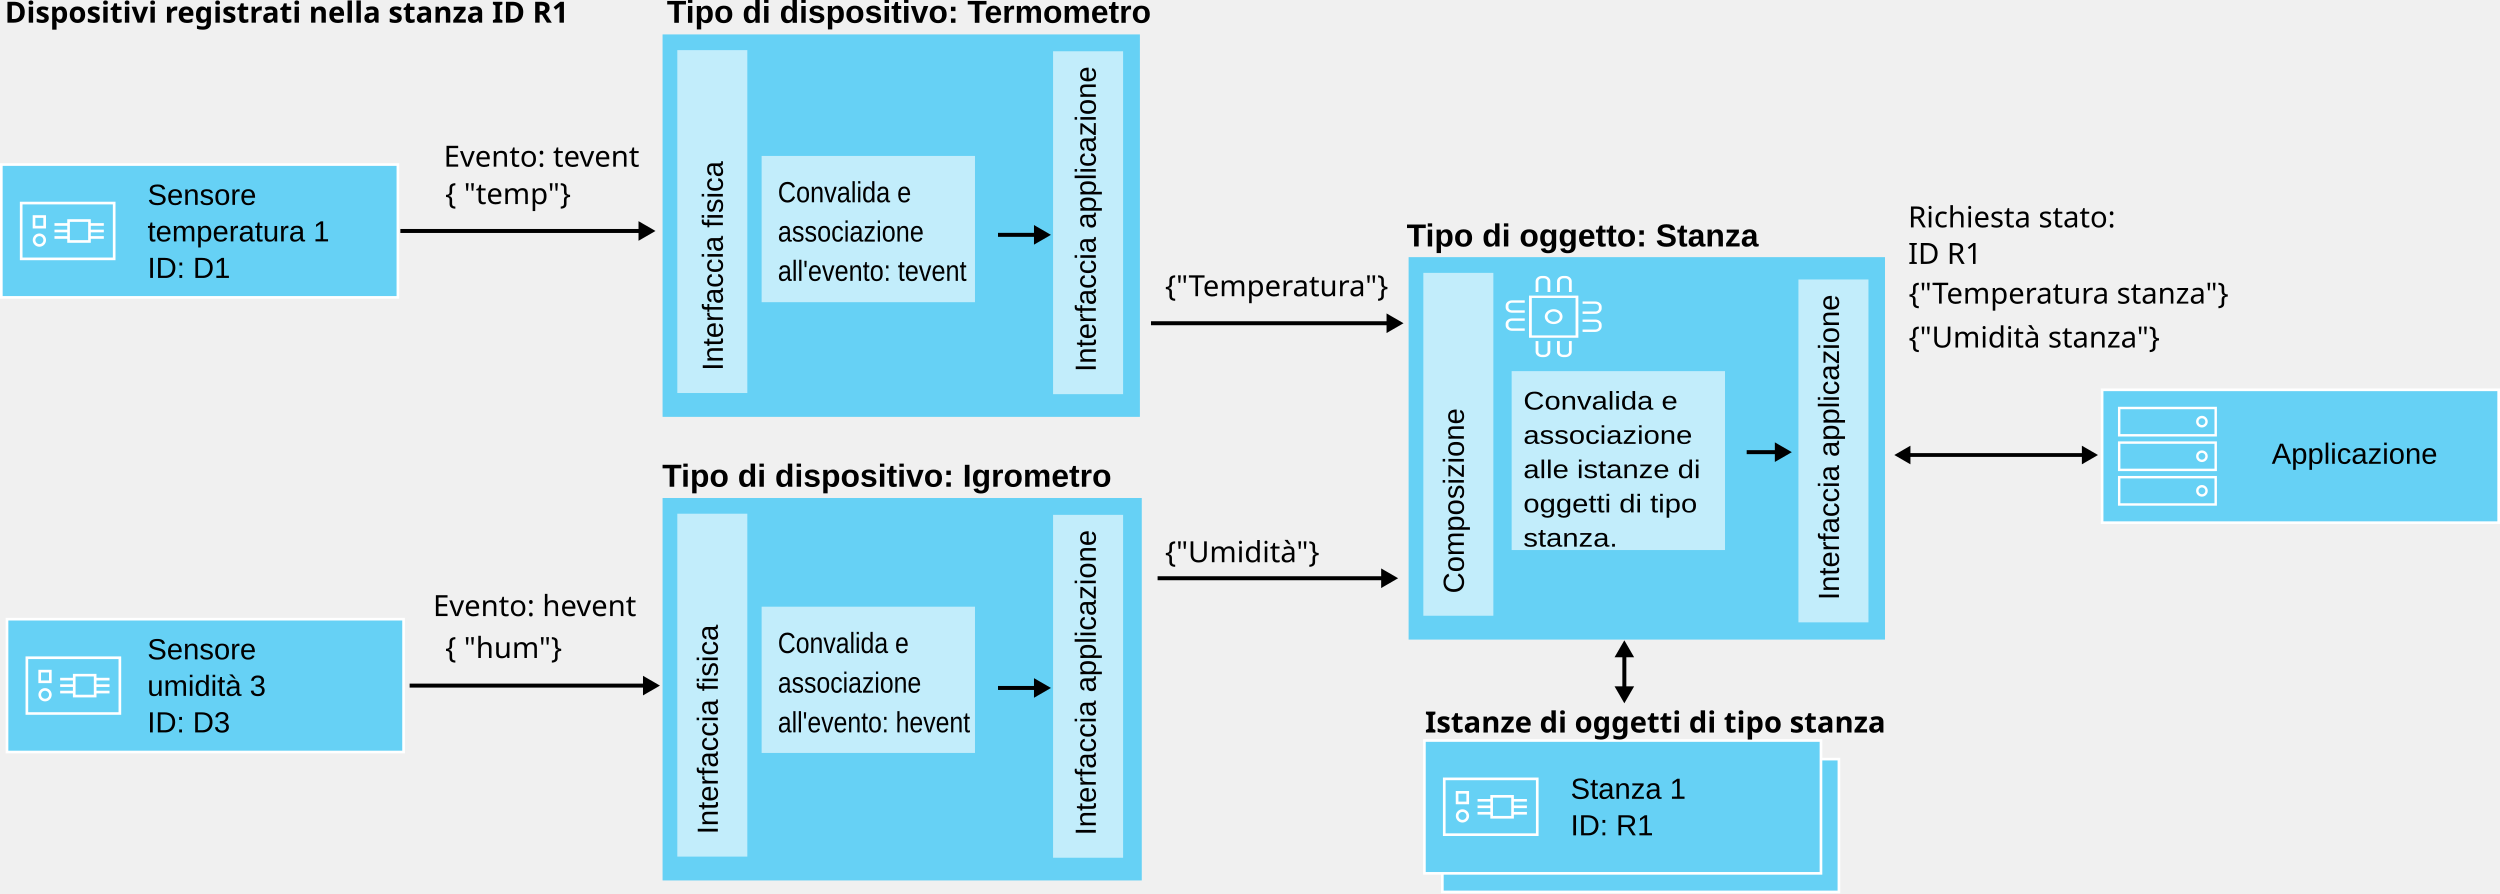
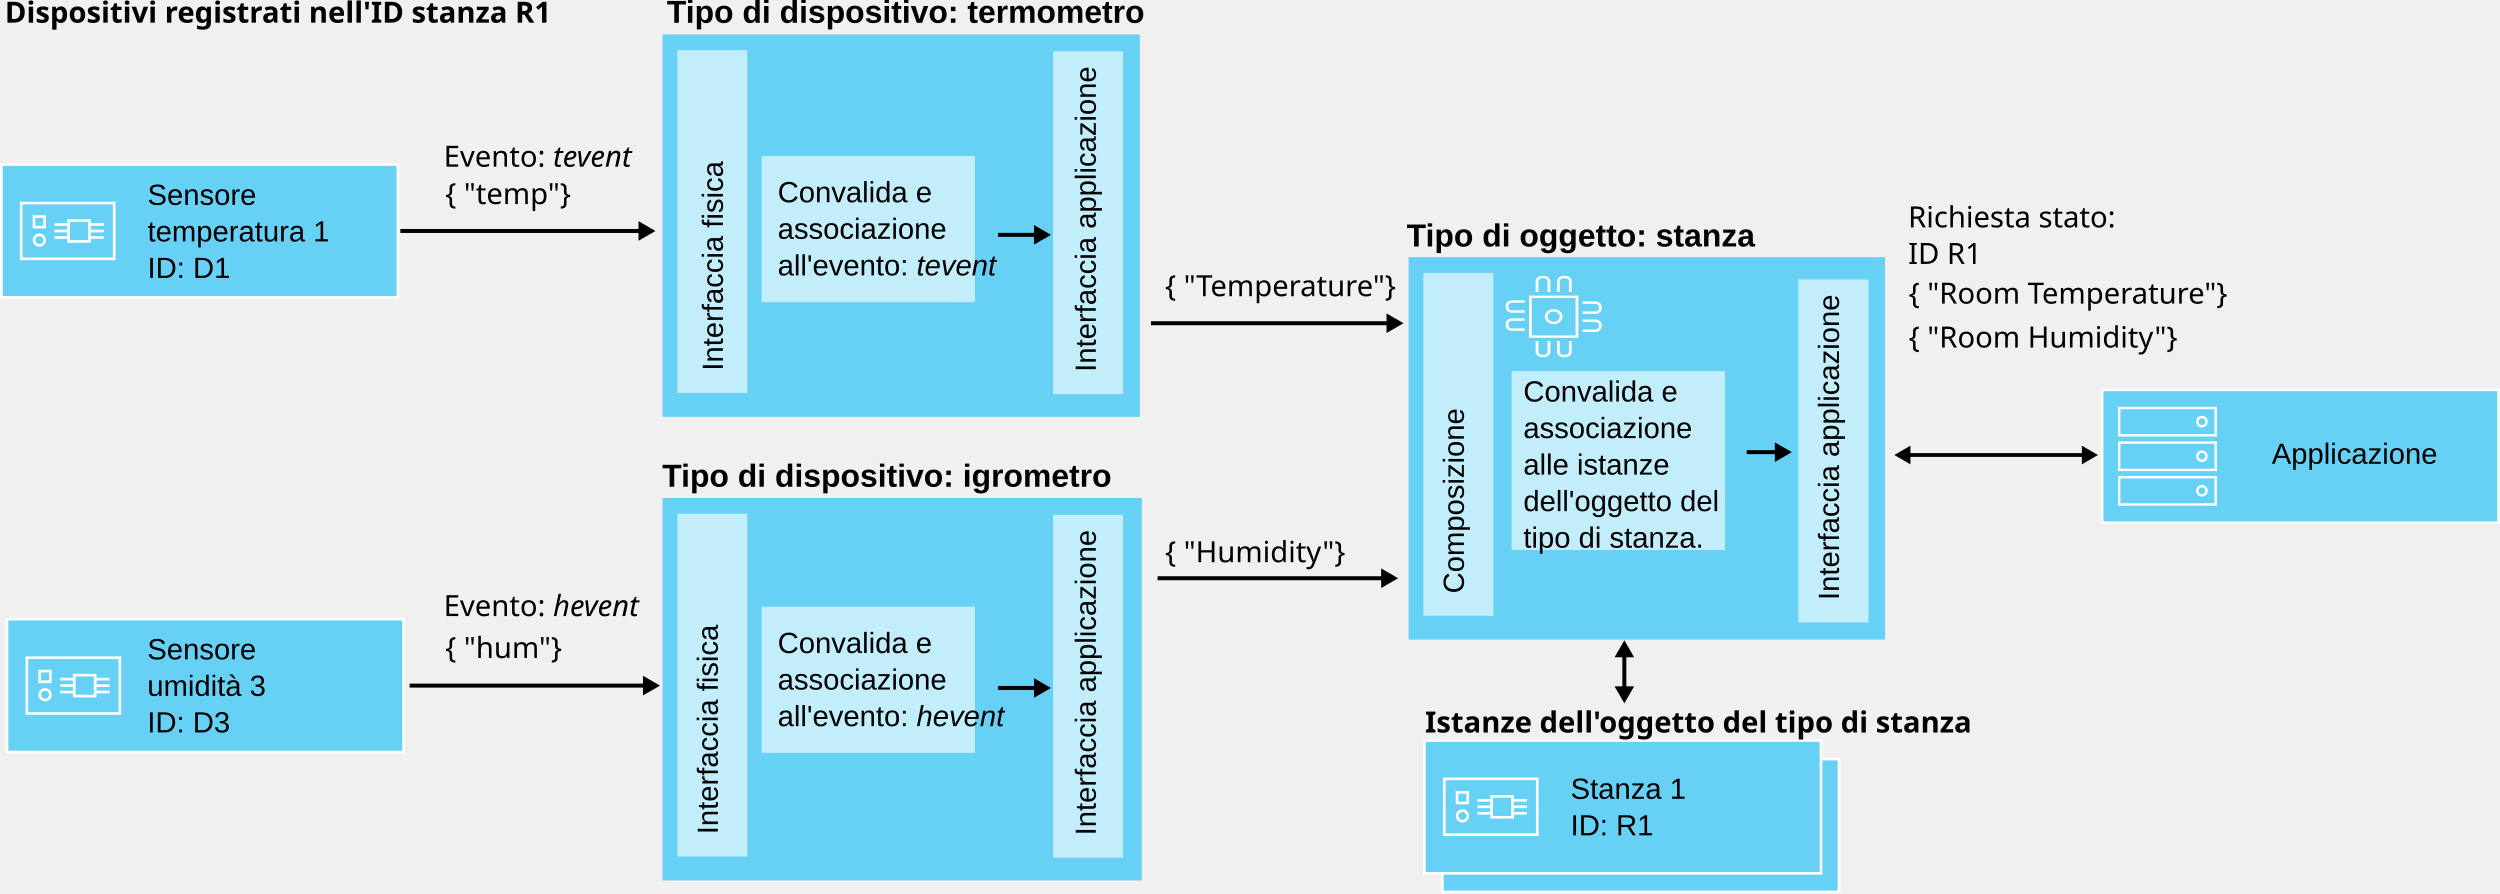
<svg xmlns="http://www.w3.org/2000/svg" version="1.1" x="0px" y="0px" viewBox="0 0 940.881 336.189" xml:space="preserve" id="svg2" width="940.881" height="336.189">
  <defs id="defs69">
    <marker style="overflow:visible" id="TriangleInM-1-5-2" refX="0" refY="0" orient="auto">
      <path transform="scale(-0.4,-0.4)" style="fill-rule:evenodd;stroke:#000000;stroke-width:1pt" d="m 5.77,0 -8.65,5 0,-10 8.65,5 z" id="path21249-59-7-4" />
    </marker>
    <marker style="overflow:visible" id="TriangleOutM-3-4-3" refX="0" refY="0" orient="auto">
      <path transform="scale(0.4,0.4)" style="fill-rule:evenodd;stroke:#000000;stroke-width:1pt" d="m 5.77,0 -8.65,5 0,-10 8.65,5 z" id="path21258-13-6-9" />
    </marker>
    <marker style="overflow:visible" id="TriangleOutM-3-4-3-7" refX="0" refY="0" orient="auto">
      <path transform="scale(0.4,0.4)" style="fill-rule:evenodd;stroke:#000000;stroke-width:1pt" d="m 5.77,0 -8.65,5 0,-10 8.65,5 z" id="path21258-13-6-9-6" />
    </marker>
    <marker style="overflow:visible" id="TriangleOutM-3-4-3-7-8" refX="0" refY="0" orient="auto">
      <path transform="scale(0.4,0.4)" style="fill-rule:evenodd;stroke:#000000;stroke-width:1pt" d="m 5.77,0 -8.65,5 0,-10 8.65,5 z" id="path21258-13-6-9-6-8" />
    </marker>
    <marker style="overflow:visible" id="TriangleOutM-3-4-3-7-8-8" refX="0" refY="0" orient="auto">
      <path transform="scale(0.4,0.4)" style="fill-rule:evenodd;stroke:#000000;stroke-width:1pt" d="m 5.77,0 -8.65,5 0,-10 8.65,5 z" id="path21258-13-6-9-6-8-4" />
    </marker>
    <marker style="overflow:visible" id="TriangleOutM-3-4-3-3" refX="0" refY="0" orient="auto">
      <path transform="scale(0.4,0.4)" style="fill-rule:evenodd;stroke:#000000;stroke-width:1pt" d="m 5.77,0 -8.65,5 0,-10 8.65,5 z" id="path21258-13-6-9-3" />
    </marker>
    <marker style="overflow:visible" id="TriangleOutM-3-4-3-3-0" refX="0" refY="0" orient="auto">
      <path transform="scale(0.4,0.4)" style="fill-rule:evenodd;stroke:#000000;stroke-width:1pt" d="m 5.77,0 -8.65,5 0,-10 8.65,5 z" id="path21258-13-6-9-3-7" />
    </marker>
    <marker style="overflow:visible" id="TriangleOutM-3-4-3-3-9" refX="0" refY="0" orient="auto">
      <path transform="scale(0.4,0.4)" style="fill-rule:evenodd;stroke:#000000;stroke-width:1pt" d="m 5.77,0 -8.65,5 0,-10 8.65,5 z" id="path21258-13-6-9-3-4" />
    </marker>
    <marker style="overflow:visible" id="TriangleOutM-3-4-3-0" refX="0" refY="0" orient="auto">
      <path transform="scale(0.4,0.4)" style="fill-rule:evenodd;stroke:#000000;stroke-width:1pt" d="m 5.77,0 -8.65,5 0,-10 8.65,5 z" id="path21258-13-6-9-31" />
    </marker>
    <marker style="overflow:visible" id="TriangleOutM-3-4-3-7-3" refX="0" refY="0" orient="auto">
      <path transform="scale(0.4,0.4)" style="fill-rule:evenodd;stroke:#000000;stroke-width:1pt" d="m 5.77,0 -8.65,5 0,-10 8.65,5 z" id="path21258-13-6-9-6-4" />
    </marker>
    <marker style="overflow:visible" id="TriangleInM-1-5-2-3" refX="0" refY="0" orient="auto">
      <path transform="scale(-0.4,-0.4)" style="fill-rule:evenodd;stroke:#000000;stroke-width:1pt" d="m 5.77,0 -8.65,5 0,-10 8.65,5 z" id="path21249-59-7-4-4" />
    </marker>
    <marker style="overflow:visible" id="TriangleOutM-3-4-3-3-0-0" refX="0" refY="0" orient="auto">
      <path transform="scale(0.4,0.4)" style="fill-rule:evenodd;stroke:#000000;stroke-width:1pt" d="m 5.77,0 -8.65,5 0,-10 8.65,5 z" id="path21258-13-6-9-3-7-6" />
    </marker>
    <marker style="overflow:visible" id="TriangleOutM-3-4-3-7-2" refX="0" refY="0" orient="auto">
      <path transform="scale(0.4,0.4)" style="fill-rule:evenodd;stroke:#000000;stroke-width:1pt" d="m 5.77,0 -8.65,5 0,-10 8.65,5 z" id="path21258-13-6-9-6-9" />
    </marker>
    <marker style="overflow:visible" id="TriangleOutM-3-4-3-7-2-0" refX="0" refY="0" orient="auto">
      <path transform="scale(0.4,0.4)" style="fill-rule:evenodd;stroke:#000000;stroke-width:1pt" d="m 5.77,0 -8.65,5 0,-10 8.65,5 z" id="path21258-13-6-9-6-9-8" />
    </marker>
    <marker style="overflow:visible" id="TriangleOutM-3-4-3-7-2-3" refX="0" refY="0" orient="auto">
      <path transform="scale(0.4,0.4)" style="fill-rule:evenodd;stroke:#000000;stroke-width:1pt" d="m 5.77,0 -8.65,5 0,-10 8.65,5 z" id="path21258-13-6-9-6-9-6" />
    </marker>
  </defs>
  <style type="text/css" id="style4">
	.st0{fill:#5A9BD5;}
	.st1{fill:none;stroke:#231F20;stroke-miterlimit:10;}
	.st2{fill:none;}
	.st3{fill:#FFFFFF;}
	.st4{font-family:'ArialMT';}
	.st5{font-size:11px;}
</style>
  <path style="opacity:1;fill:none;stroke:#000000;stroke-width:1.5;stroke-linecap:butt;stroke-linejoin:miter;stroke-miterlimit:4;stroke-dasharray:none;stroke-opacity:1;marker-end:url(#TriangleOutM-3-4-3)" d="m 150.681,86.927 91.754,0" id="path8199-4-4" />
  <path style="opacity:1;fill:none;stroke:#000000;stroke-width:1.5;stroke-linecap:butt;stroke-linejoin:miter;stroke-miterlimit:4;stroke-dasharray:none;stroke-opacity:1;marker-end:url(#TriangleOutM-3-4-3-7)" d="m 154.161,258.029 89.957,0" id="path8199-4-4-1" />
  <g id="Background" transform="translate(-3.482824,-222.1617)" />
  <rect ry="0" rx="0" y="61.927" x="0.5" height="50" width="149.25" id="rect79371-1-6-6-9-8-7-3-5-1-2" style="fill:#66d1f5;fill-opacity:1;fill-rule:evenodd;stroke:#ffffff;stroke-width:1;stroke-miterlimit:4;stroke-dasharray:none;stroke-opacity:1" />
-   <text xml:space="preserve" style="font-style:normal;font-variant:normal;font-weight:normal;font-stretch:normal;font-size:11px;line-height:125%;font-family:Arial;-inkscape-font-specification:Arial;text-align:start;letter-spacing:0px;word-spacing:0px;writing-mode:lr-tb;text-anchor:start;fill:#000000;fill-opacity:1;stroke:none" x="55.52" y="63.364" id="text18189-1">
-     <tspan id="tspan18191-0" x="55.52" y="63.364" />
-     <tspan x="55.52" y="77.114" id="tspan5620">Sensore</tspan>
-     <tspan x="55.52" y="90.864" id="tspan3514">temperatura 1</tspan>
-     <tspan x="55.52" y="104.614" id="tspan4442">ID: D1</tspan>
-     <tspan x="55.52" y="118.364" id="tspan6878-8" style="font-size:7.5px;stroke:none" />
-     <tspan x="55.52" y="132.114" id="tspan18193-4" style="font-size:7.5px;stroke:none" />
+   <text xml:space="preserve" style="font-style:normal;font-variant:normal;font-weight:normal;font-stretch:normal;line-height:0%;font-family:Arial;-inkscape-font-specification:Arial;text-align:start;letter-spacing:0px;word-spacing:0px;writing-mode:lr-tb;text-anchor:start;fill:#000000;fill-opacity:1;stroke:none" x="55.52" y="63.364" id="text18189-1">
+     <tspan id="tspan18191-0" x="55.52" y="63.364" style="font-size:11px;line-height:1.25"> </tspan>
+     <tspan x="55.52" y="77.114" id="tspan5620" style="font-size:11px;line-height:1.25">Sensore</tspan>
+     <tspan x="55.52" y="90.864" style="font-size:11px;line-height:1.25" id="tspan186">temperatura 1</tspan>
+     <tspan x="55.52" y="104.614" id="tspan4442" style="font-size:11px;line-height:1.25">ID: D1</tspan>
+     <tspan x="55.52" y="118.364" id="tspan6878-8" style="font-size:11px;line-height:1.25;stroke:none"> </tspan>
+     <tspan x="55.52" y="132.114" id="tspan18193-4" style="font-size:11px;line-height:1.25;stroke:none"> </tspan>
  </text>
  <g id="g5278" transform="translate(2.973915,64.42707)">
    <path id="path5280" d="M 40,12 35.33,12 9.67,12 5,12 5,33 9.67,33 35.34,33 40,33 40,12 Z m -9.22,8.06 5.32,0 m -5.32,2.44 5.32,0 m -5.32,2.44 5.32,0 m -18.57,-4.88 5.32,0 m -5.32,2.44 5.32,0 m -5.32,2.44 5.32,0 m -0.02,1.5 7.87,0 0,-7.87 -7.87,0 0,7.87 z m -10.98,-2.5 c 1.1,0 2,0.9 2,2 0,1.1 -0.9,2 -2,2 -1.1,0 -2,-0.9 -2,-2 0,-1.11 0.9,-2 2,-2 z m 1.98,-2.88 -4,0 0,-4 4,0 0,4 z" stroke-miterlimit="10" style="fill:none;stroke:#ffffff;stroke-miterlimit:10" />
  </g>
  <rect ry="0" rx="0" y="233.029" x="2.637" height="50" width="149.25" id="rect79371-1-6-6-9-8-7-3-5-1-2-7" style="fill:#66d1f5;fill-opacity:1;fill-rule:evenodd;stroke:#ffffff;stroke-width:1;stroke-miterlimit:4;stroke-dasharray:none;stroke-opacity:1" />
-   <text xml:space="preserve" style="font-style:normal;font-variant:normal;font-weight:normal;font-stretch:normal;font-size:11px;line-height:125%;font-family:Arial;-inkscape-font-specification:Arial;text-align:start;letter-spacing:0px;word-spacing:0px;writing-mode:lr-tb;text-anchor:start;fill:#000000;fill-opacity:1;stroke:none" x="55.44" y="234.397" id="text18189-1-4">
-     <tspan id="tspan18191-0-0" x="55.44" y="234.397" />
-     <tspan x="55.44" y="248.147" id="tspan5622">Sensore</tspan>
-     <tspan x="55.44" y="261.897" id="tspan3518">umidità 3</tspan>
-     <tspan x="55.44" y="275.647" id="tspan4446">ID: D3 </tspan>
-     <tspan x="55.44" y="289.397" id="tspan4240" />
-     <tspan x="55.44" y="303.147" id="tspan6878-8-0" style="font-size:7.5px;stroke:none" />
-     <tspan x="55.44" y="316.897" id="tspan18193-4-1" style="font-size:7.5px;stroke:none" />
+   <text xml:space="preserve" style="font-style:normal;font-variant:normal;font-weight:normal;font-stretch:normal;line-height:0%;font-family:Arial;-inkscape-font-specification:Arial;text-align:start;letter-spacing:0px;word-spacing:0px;writing-mode:lr-tb;text-anchor:start;fill:#000000;fill-opacity:1;stroke:none" x="55.44" y="234.397" id="text18189-1-4">
+     <tspan id="tspan18191-0-0" x="55.44" y="234.397" style="font-size:11px;line-height:1.25"> </tspan>
+     <tspan x="55.44" y="248.147" id="tspan8202-9" style="font-size:11px;line-height:1.25">Sensore</tspan>
+     <tspan x="55.44" y="261.897" id="tspan5622" style="font-size:11px;line-height:1.25">umidità 3</tspan>
+     <tspan x="55.44" y="275.647" id="tspan4446" style="font-size:11px;line-height:1.25">ID: D3 </tspan>
+     <tspan x="55.44" y="289.397" id="tspan4240" style="font-size:11px;line-height:1.25"> </tspan>
+     <tspan x="55.44" y="303.147" id="tspan6878-8-0" style="font-size:11px;line-height:1.25;stroke:none"> </tspan>
+     <tspan x="55.44" y="316.897" id="tspan18193-4-1" style="font-size:11px;line-height:1.25;stroke:none"> </tspan>
  </text>
  <g id="g5278-5" transform="translate(5.110627,235.5294)">
    <path id="path5280-9" d="M 40,12 35.33,12 9.67,12 5,12 5,33 9.67,33 35.34,33 40,33 40,12 Z m -9.22,8.06 5.32,0 m -5.32,2.44 5.32,0 m -5.32,2.44 5.32,0 m -18.57,-4.88 5.32,0 m -5.32,2.44 5.32,0 m -5.32,2.44 5.32,0 m -0.02,1.5 7.87,0 0,-7.87 -7.87,0 0,7.87 z m -10.98,-2.5 c 1.1,0 2,0.9 2,2 0,1.1 -0.9,2 -2,2 -1.1,0 -2,-0.9 -2,-2 0,-1.11 0.9,-2 2,-2 z m 1.98,-2.88 -4,0 0,-4 4,0 0,4 z" stroke-miterlimit="10" style="fill:none;stroke:#ffffff;stroke-miterlimit:10" />
  </g>
  <rect ry="0" rx="0" y="146.707" x="791.131" height="50" width="149.25" id="rect79371-1-6-6-9-8-7-3-5-1-2-7-5" style="fill:#66d1f5;fill-opacity:1;fill-rule:evenodd;stroke:#ffffff;stroke-width:1;stroke-miterlimit:4;stroke-dasharray:none;stroke-opacity:1" />
-   <text xml:space="preserve" style="font-style:normal;font-variant:normal;font-weight:normal;font-stretch:normal;font-size:11px;line-height:125%;font-family:Arial;-inkscape-font-specification:Arial;text-align:start;letter-spacing:0px;word-spacing:0px;writing-mode:lr-tb;text-anchor:start;fill:#000000;fill-opacity:1;stroke:none" x="854.976" y="174.551" id="text18189-5-9">
-     <tspan x="854.976" y="174.551" id="tspan6913-6">Applicazione</tspan>
+   <text xml:space="preserve" style="font-style:normal;font-variant:normal;font-weight:normal;font-stretch:normal;line-height:0%;font-family:Arial;-inkscape-font-specification:Arial;text-align:start;letter-spacing:0px;word-spacing:0px;writing-mode:lr-tb;text-anchor:start;fill:#000000;fill-opacity:1;stroke:none" x="854.976" y="174.551" id="text18189-5-9">
+     <tspan x="854.976" y="174.551" id="tspan6913-6" style="font-size:11px;line-height:1.25">Applicazione</tspan>
  </text>
  <g id="g5240-2-8" transform="matrix(0.09339234,0,0,0.09339234,792.3678,148.3593)" style="stroke-width:9.794;stroke-miterlimit:4;stroke-dasharray:none">
    <rect id="rect5222-4-5" height="110" width="388.9" stroke-miterlimit="10" y="55.6" x="55.6" style="fill:none;stroke:#ffffff;stroke-width:9.794;stroke-miterlimit:4;stroke-dasharray:none" />
    <rect id="rect5224-7-2" height="110" width="388.9" stroke-miterlimit="10" y="195" x="55.6" style="fill:none;stroke:#ffffff;stroke-width:9.794;stroke-miterlimit:4;stroke-dasharray:none" />
    <rect id="rect5226-6-7" height="110" width="388.9" stroke-miterlimit="10" y="334.4" x="55.6" style="fill:none;stroke:#ffffff;stroke-width:9.794;stroke-miterlimit:4;stroke-dasharray:none" />
    <circle id="circle5228-0-6" r="18.6" cy="110.6" cx="389" stroke-miterlimit="10" style="fill:none;stroke:#ffffff;stroke-width:9.794;stroke-miterlimit:4;stroke-dasharray:none" />
    <circle id="circle5230-5-6" r="18.6" cy="250" cx="389" stroke-miterlimit="10" style="fill:none;stroke:#ffffff;stroke-width:9.794;stroke-miterlimit:4;stroke-dasharray:none" />
    <circle id="circle5232-6-1" r="18.6" cy="389.4" cx="389" stroke-miterlimit="10" style="fill:none;stroke:#ffffff;stroke-width:9.794;stroke-miterlimit:4;stroke-dasharray:none" />
  </g>
-   <text xml:space="preserve" style="font-style:normal;font-weight:normal;font-size:40px;line-height:125%;font-family:sans-serif;letter-spacing:0px;word-spacing:0px;fill:#000000;fill-opacity:1;stroke:none;stroke-width:1px;stroke-linecap:butt;stroke-linejoin:miter;stroke-opacity:1" x="106.362" y="-134.521" id="text3411">
-     <tspan id="tspan3413" x="106.362" y="-134.521" />
+   <text xml:space="preserve" style="font-style:normal;font-weight:normal;line-height:0%;font-family:sans-serif;letter-spacing:0px;word-spacing:0px;fill:#000000;fill-opacity:1;stroke:none;stroke-width:1px;stroke-linecap:butt;stroke-linejoin:miter;stroke-opacity:1" x="106.362" y="-134.521" id="text3411">
+     <tspan id="tspan3413" x="106.362" y="-134.521" style="font-size:40px;line-height:1.25"> </tspan>
  </text>
  <rect ry="0" rx="0" y="12.949" x="249.362" height="143.938" width="179.638" id="rect79371-1-6-6-9-8-7-3-5-1-8-2-9-5" style="fill:#66d1f5;fill-opacity:1;fill-rule:evenodd;stroke:none" />
-   <text xml:space="preserve" style="font-style:normal;font-variant:normal;font-weight:bold;font-stretch:normal;font-size:12px;line-height:125%;font-family:Arial;-inkscape-font-specification:'Arial Bold';text-align:start;letter-spacing:0px;word-spacing:0px;writing-mode:lr-tb;text-anchor:start;fill:#000000;fill-opacity:1;stroke:none" x="250.963" y="8.59" id="text266398-1">
-     <tspan id="tspan266400-5" x="250.963" y="8.59">Tipo di dispositivo: Termometro</tspan>
-     <tspan x="250.963" y="23.59" id="tspan266402-8" />
+   <text xml:space="preserve" style="font-style:normal;font-variant:normal;font-weight:bold;font-stretch:normal;line-height:0%;font-family:Arial;-inkscape-font-specification:'Arial Bold';text-align:start;letter-spacing:0px;word-spacing:0px;writing-mode:lr-tb;text-anchor:start;fill:#000000;fill-opacity:1;stroke:none" x="250.963" y="8.59" id="text266398-1">
+     <tspan id="tspan266400-5" x="250.963" y="8.59" style="font-size:12px;line-height:1.25">Tipo di dispositivo: termometro</tspan>
+     <tspan x="250.963" y="23.59" id="tspan266402-8" style="font-size:12px;line-height:1.25"> </tspan>
  </text>
  <rect ry="0" rx="0" y="254.905" x="-147.913" height="26.351" width="129.045" id="rect79371-1-6-6-9-8-7-3-5-2-2-3-0-2" style="fill:#c2edfb;fill-opacity:1;fill-rule:evenodd;stroke:none" transform="matrix(0,-1,1,0,0,0)" />
-   <text id="text44235-7-0-2-7" y="272.052" x="-139.506" style="font-style:normal;font-variant:normal;font-weight:normal;font-stretch:normal;font-size:11px;line-height:125%;font-family:Arial;-inkscape-font-specification:Arial;text-align:start;letter-spacing:0px;word-spacing:0px;writing-mode:lr-tb;text-anchor:start;fill:#000000;fill-opacity:1;stroke:none" xml:space="preserve" transform="matrix(0,-1,1,0,0,0)">
-     <tspan y="272.052" x="-139.506" id="tspan6445-3-0-1-4">Interfaccia fisica</tspan>
+   <text id="text44235-7-0-2-7" y="272.052" x="-139.506" style="font-style:normal;font-variant:normal;font-weight:normal;font-stretch:normal;line-height:0%;font-family:Arial;-inkscape-font-specification:Arial;text-align:start;letter-spacing:0px;word-spacing:0px;writing-mode:lr-tb;text-anchor:start;fill:#000000;fill-opacity:1;stroke:none" xml:space="preserve" transform="rotate(-90)">
+     <tspan y="272.052" x="-139.506" id="tspan6445-3-0-1-4" style="font-size:11px;line-height:1.25">Interfaccia fisica</tspan>
  </text>
  <rect ry="0" rx="0" y="396.324" x="-148.339" height="26.351" width="129.045" id="rect79371-1-6-6-9-8-7-3-5-2-2-3-0-2-7" style="fill:#c2edfb;fill-opacity:1;fill-rule:evenodd;stroke:none" transform="matrix(0,-1,1,0,0,0)" />
-   <text id="text44235-7-0-2-7-3" y="412.41" x="-139.932" style="font-style:normal;font-variant:normal;font-weight:normal;font-stretch:normal;font-size:11px;line-height:125%;font-family:Arial;-inkscape-font-specification:Arial;text-align:start;letter-spacing:0px;word-spacing:0px;writing-mode:lr-tb;text-anchor:start;fill:#000000;fill-opacity:1;stroke:none" xml:space="preserve" transform="matrix(0,-1,1,0,0,0)">
-     <tspan y="412.41" x="-139.932" id="tspan6445-3-0-1-4-7">Interfaccia applicazione</tspan>
+   <text id="text44235-7-0-2-7-3" y="412.41" x="-139.932" style="font-style:normal;font-variant:normal;font-weight:normal;font-stretch:normal;line-height:0%;font-family:Arial;-inkscape-font-specification:Arial;text-align:start;letter-spacing:0px;word-spacing:0px;writing-mode:lr-tb;text-anchor:start;fill:#000000;fill-opacity:1;stroke:none" xml:space="preserve" transform="rotate(-90)">
+     <tspan y="412.41" x="-139.932" id="tspan6445-3-0-1-4-7" style="font-size:11px;line-height:1.25">Interfaccia applicazione</tspan>
  </text>
  <rect ry="0" rx="0" y="58.69" x="286.638" height="55.037" width="80.298" id="rect79371-1-6-6-9-8-7-3-5-2-2-3-06" style="fill:#c2edfb;fill-opacity:1;fill-rule:evenodd;stroke:none" />
-   <text id="text44235-7-0-7" y="70.771" x="314.88" style="font-style:normal;font-variant:normal;font-weight:normal;font-stretch:normal;font-size:10.226px;line-height:125%;font-family:Arial;-inkscape-font-specification:Arial;text-align:start;letter-spacing:0px;word-spacing:0px;writing-mode:lr-tb;text-anchor:start;fill:#000000;fill-opacity:1;stroke:none" xml:space="preserve" transform="scale(0.9296683,1.075652)">
-     <tspan y="70.771" x="314.88" id="tspan4738">Convalida e </tspan>
-     <tspan y="84.521" x="314.88" id="tspan3525">associazione </tspan>
-     <tspan y="98.271" x="314.88" id="tspan3527">all'evento: tevent</tspan>
+   <text id="text44235-7-0-7" y="76.125" x="292.68" style="font-style:normal;font-variant:normal;font-weight:normal;font-stretch:normal;line-height:0%;font-family:Arial;-inkscape-font-specification:Arial;text-align:start;letter-spacing:0px;word-spacing:0px;writing-mode:lr-tb;text-anchor:start;fill:#000000;fill-opacity:1;stroke:none" xml:space="preserve">
+     <tspan y="76.125" x="292.68" id="tspan4461" style="font-size:11px;line-height:1.25">Convalida e </tspan>
+     <tspan y="89.875" x="292.68" style="font-size:11px;line-height:1.25" id="tspan194">associazione </tspan>
+     <tspan y="103.652" x="292.68" id="tspan4738" style="font-size:11px;line-height:1.25">all'evento: <tspan style="font-style:italic" id="tspan4736">tevent</tspan>
+     </tspan>
  </text>
  <rect ry="0" rx="0" y="187.421" x="249.362" height="143.938" width="180.349" id="rect79371-1-6-6-9-8-7-3-5-1-8-2-9-5-0" style="fill:#66d1f5;fill-opacity:1;fill-rule:evenodd;stroke:none" />
-   <text xml:space="preserve" style="font-style:normal;font-variant:normal;font-weight:bold;font-stretch:normal;font-size:12px;line-height:125%;font-family:Arial;-inkscape-font-specification:'Arial Bold';text-align:start;letter-spacing:0px;word-spacing:0px;writing-mode:lr-tb;text-anchor:start;fill:#000000;fill-opacity:1;stroke:none" x="249.218" y="183.176" id="text266398-1-0">
-     <tspan id="tspan266400-5-3" x="249.218" y="183.176">Tipo di dispositivo: Igrometro</tspan>
-     <tspan x="249.218" y="198.176" id="tspan266402-8-4" />
+   <text xml:space="preserve" style="font-style:normal;font-variant:normal;font-weight:bold;font-stretch:normal;line-height:0%;font-family:Arial;-inkscape-font-specification:'Arial Bold';text-align:start;letter-spacing:0px;word-spacing:0px;writing-mode:lr-tb;text-anchor:start;fill:#000000;fill-opacity:1;stroke:none" x="249.218" y="183.176" id="text266398-1-0">
+     <tspan id="tspan266400-5-3" x="249.218" y="183.176" style="font-size:12px;line-height:1.25">Tipo di dispositivo: igrometro</tspan>
+     <tspan x="249.218" y="198.176" id="tspan266402-8-4" style="font-size:12px;line-height:1.25"> </tspan>
  </text>
  <rect ry="0" rx="0" y="254.905" x="-322.385" height="26.351" width="129.045" id="rect79371-1-6-6-9-8-7-3-5-2-2-3-0-2-70" style="fill:#c2edfb;fill-opacity:1;fill-rule:evenodd;stroke:none" transform="matrix(0,-1,1,0,0,0)" />
-   <text id="text44235-7-0-2-7-2" y="270.158" x="-313.978" style="font-style:normal;font-variant:normal;font-weight:normal;font-stretch:normal;font-size:11px;line-height:125%;font-family:Arial;-inkscape-font-specification:Arial;text-align:start;letter-spacing:0px;word-spacing:0px;writing-mode:lr-tb;text-anchor:start;fill:#000000;fill-opacity:1;stroke:none" xml:space="preserve" transform="matrix(0,-1,1,0,0,0)">
-     <tspan y="270.158" x="-313.978" id="tspan6445-3-0-1-4-8">Interfaccia fisica</tspan>
+   <text id="text44235-7-0-2-7-2" y="270.158" x="-313.978" style="font-style:normal;font-variant:normal;font-weight:normal;font-stretch:normal;line-height:0%;font-family:Arial;-inkscape-font-specification:Arial;text-align:start;letter-spacing:0px;word-spacing:0px;writing-mode:lr-tb;text-anchor:start;fill:#000000;fill-opacity:1;stroke:none" xml:space="preserve" transform="rotate(-90)">
+     <tspan y="270.158" x="-313.978" id="tspan6445-3-0-1-4-8" style="font-size:11px;line-height:1.25">Interfaccia fisica</tspan>
  </text>
  <rect ry="0" rx="0" y="396.324" x="-322.811" height="26.351" width="129.045" id="rect79371-1-6-6-9-8-7-3-5-2-2-3-0-2-7-8" style="fill:#c2edfb;fill-opacity:1;fill-rule:evenodd;stroke:none" transform="matrix(0,-1,1,0,0,0)" />
-   <text id="text44235-7-0-2-7-3-6" y="412.41" x="-314.404" style="font-style:normal;font-variant:normal;font-weight:normal;font-stretch:normal;font-size:11px;line-height:125%;font-family:Arial;-inkscape-font-specification:Arial;text-align:start;letter-spacing:0px;word-spacing:0px;writing-mode:lr-tb;text-anchor:start;fill:#000000;fill-opacity:1;stroke:none" xml:space="preserve" transform="matrix(0,-1,1,0,0,0)">
-     <tspan y="412.41" x="-314.404" id="tspan6445-3-0-1-4-7-0">Interfaccia applicazione</tspan>
+   <text id="text44235-7-0-2-7-3-6" y="412.41" x="-314.404" style="font-style:normal;font-variant:normal;font-weight:normal;font-stretch:normal;line-height:0%;font-family:Arial;-inkscape-font-specification:Arial;text-align:start;letter-spacing:0px;word-spacing:0px;writing-mode:lr-tb;text-anchor:start;fill:#000000;fill-opacity:1;stroke:none" xml:space="preserve" transform="rotate(-90)">
+     <tspan y="412.41" x="-314.404" id="tspan6445-3-0-1-4-7-0" style="font-size:11px;line-height:1.25">Interfaccia applicazione</tspan>
  </text>
  <rect ry="0" rx="0" y="96.775" x="530.133" height="143.938" width="179.291" id="rect79371-1-6-6-9-8-7-3-5-1-8-2-9-5-5" style="fill:#66d1f5;fill-opacity:1;fill-rule:evenodd;stroke:none" />
-   <text xml:space="preserve" style="font-style:normal;font-variant:normal;font-weight:bold;font-stretch:normal;font-size:12px;line-height:125%;font-family:Arial;-inkscape-font-specification:'Arial Bold';text-align:start;letter-spacing:0px;word-spacing:0px;writing-mode:lr-tb;text-anchor:start;fill:#000000;fill-opacity:1;stroke:none" x="529.389" y="92.759" id="text266398-1-9">
-     <tspan id="tspan266400-5-8" x="529.389" y="92.759">Tipo di oggetto: Stanza</tspan>
-     <tspan x="529.389" y="107.759" id="tspan266402-8-1" />
+   <text xml:space="preserve" style="font-style:normal;font-variant:normal;font-weight:bold;font-stretch:normal;line-height:0%;font-family:Arial;-inkscape-font-specification:'Arial Bold';text-align:start;letter-spacing:0px;word-spacing:0px;writing-mode:lr-tb;text-anchor:start;fill:#000000;fill-opacity:1;stroke:none" x="529.389" y="92.759" id="text266398-1-9">
+     <tspan id="tspan266400-5-8" x="529.389" y="92.759" style="font-size:12px;line-height:1.25">Tipo di oggetto: stanza</tspan>
+     <tspan x="529.389" y="107.759" id="tspan266402-8-1" style="font-size:12px;line-height:1.25"> </tspan>
  </text>
  <rect ry="0" rx="0" y="535.676" x="-231.739" height="26.351" width="129.045" id="rect79371-1-6-6-9-8-7-3-5-2-2-3-0-2-1" style="fill:#c2edfb;fill-opacity:1;fill-rule:evenodd;stroke:none" transform="matrix(0,-1,1,0,0,0)" />
-   <text id="text44235-7-0-2-7-38" y="550.929" x="-223.332" style="font-style:normal;font-variant:normal;font-weight:normal;font-stretch:normal;font-size:11px;line-height:125%;font-family:Arial;-inkscape-font-specification:Arial;text-align:start;letter-spacing:0px;word-spacing:0px;writing-mode:lr-tb;text-anchor:start;fill:#000000;fill-opacity:1;stroke:none" xml:space="preserve" transform="matrix(0,-1,1,0,0,0)">
-     <tspan y="550.929" x="-223.332" id="tspan6445-3-0-1-4-2">Composizione</tspan>
+   <text id="text44235-7-0-2-7-38" y="550.929" x="-223.332" style="font-style:normal;font-variant:normal;font-weight:normal;font-stretch:normal;line-height:0%;font-family:Arial;-inkscape-font-specification:Arial;text-align:start;letter-spacing:0px;word-spacing:0px;writing-mode:lr-tb;text-anchor:start;fill:#000000;fill-opacity:1;stroke:none" xml:space="preserve" transform="rotate(-90)">
+     <tspan y="550.929" x="-223.332" id="tspan6445-3-0-1-4-2" style="font-size:11px;line-height:1.25">Composizione</tspan>
  </text>
  <rect ry="0" rx="0" y="676.847" x="-234.223" height="26.351" width="129.045" id="rect79371-1-6-6-9-8-7-3-5-2-2-3-0-2-7-2" style="fill:#c2edfb;fill-opacity:1;fill-rule:evenodd;stroke:none" transform="matrix(0,-1,1,0,0,0)" />
-   <text id="text44235-7-0-2-7-3-4" y="692.1" x="-225.816" style="font-style:normal;font-variant:normal;font-weight:normal;font-stretch:normal;font-size:11px;line-height:125%;font-family:Arial;-inkscape-font-specification:Arial;text-align:start;letter-spacing:0px;word-spacing:0px;writing-mode:lr-tb;text-anchor:start;fill:#000000;fill-opacity:1;stroke:none" xml:space="preserve" transform="matrix(0,-1,1,0,0,0)">
-     <tspan y="692.1" x="-225.816" id="tspan6445-3-0-1-4-7-3">Interfaccia applicazione</tspan>
+   <text id="text44235-7-0-2-7-3-4" y="692.1" x="-225.816" style="font-style:normal;font-variant:normal;font-weight:normal;font-stretch:normal;line-height:0%;font-family:Arial;-inkscape-font-specification:Arial;text-align:start;letter-spacing:0px;word-spacing:0px;writing-mode:lr-tb;text-anchor:start;fill:#000000;fill-opacity:1;stroke:none" xml:space="preserve" transform="rotate(-90)">
+     <tspan y="692.1" x="-225.816" id="tspan6445-3-0-1-4-7-3" style="font-size:11px;line-height:1.25">Interfaccia applicazione</tspan>
  </text>
  <g id="Page-1_1_-3-9" transform="matrix(1.002343,0,0,0.847903,562.1712,100.0465)">
    <g transform="translate(-278,-377)" id="Artboard-1-Longer_1_-9-5">
      <g transform="translate(279,378)" id="Page-1_2_-4-3">
        <g id="IOt-Icon-8-8">
          <path d="m 30.25,30.4 -17.48,0 0,-17.66 17.48,0 0,17.66 z" id="Stroke-1_1_-7-9" style="fill:none;stroke:#ffffff;stroke-width:1.05" />
          <g id="Group-20-5-7">
            <path d="m 24.31,21.55 c 0,-1.54 -1.26,-2.79 -2.81,-2.79 -1.55,0 -2.81,1.25 -2.81,2.79 0,1.54 1.26,2.79 2.81,2.79 1.55,-0.01 2.81,-1.25 2.81,-2.79 l 0,0 z" id="Stroke-2-8-2" style="fill:none;stroke:#ffffff;stroke-width:1.05;stroke-linecap:round;stroke-linejoin:round" />
            <path d="m 10.64,19.29 -4.77,0 C 4.84,19.29 4,18.46 4,17.43 L 4,16.7 c 0,-1.03 0.84,-1.86 1.87,-1.86 l 4.77,0" id="Stroke-4-5-6" style="fill:none;stroke:#ffffff;stroke-width:1.05;stroke-linejoin:round" />
            <path d="m 10.64,27.31 -4.77,0 C 4.84,27.31 4,26.47 4,25.45 l 0,-0.73 c 0,-1.03 0.84,-1.86 1.87,-1.86 l 4.77,0" id="Stroke-6-7-9" style="fill:none;stroke:#ffffff;stroke-width:1.05;stroke-linejoin:round" />
            <path d="m 32.36,23.35 4.77,0 c 1.03,0 1.87,0.83 1.87,1.86 l 0,0.73 c 0,1.03 -0.84,1.86 -1.87,1.86 l -4.77,0" id="Stroke-8-0-4" style="fill:none;stroke:#ffffff;stroke-width:1.05;stroke-linejoin:round" />
            <path d="m 32.36,15.34 4.77,0 c 1.03,0 1.87,0.83 1.87,1.86 l 0,0.73 c 0,1.03 -0.84,1.86 -1.87,1.86 l -4.77,0" id="Stroke-10-1-4" style="fill:none;stroke:#ffffff;stroke-width:1.05;stroke-linejoin:round" />
            <path d="m 19.72,32.39 0,4.75 c 0,1.03 -0.84,1.86 -1.87,1.86 l -0.73,0 c -1.03,0 -1.87,-0.83 -1.87,-1.86 l 0,-4.75" id="Stroke-12-6-3" style="fill:none;stroke:#ffffff;stroke-width:1.05;stroke-linejoin:round" />
            <path d="m 27.76,32.39 0,4.75 c 0,1.03 -0.84,1.86 -1.87,1.86 l -0.73,0 c -1.03,0 -1.87,-0.83 -1.87,-1.86 l 0,-4.75" id="Stroke-14-1-4" style="fill:none;stroke:#ffffff;stroke-width:1.05;stroke-linejoin:round" />
            <path d="m 23.3,10.61 0,-4.75 C 23.3,4.83 24.13,4 25.16,4 l 0.73,0 c 1.03,0 1.87,0.83 1.87,1.86 l 0,4.75" id="Stroke-16-8-1" style="fill:none;stroke:#ffffff;stroke-width:1.05;stroke-linejoin:round" />
            <path d="m 15.25,10.61 0,-4.75 C 15.25,4.83 16.09,4 17.12,4 l 0.73,0 c 1.03,0 1.87,0.83 1.87,1.86 l 0,4.75" id="Stroke-18-8-3" style="fill:none;stroke:#ffffff;stroke-width:1.05;stroke-linejoin:round" />
          </g>
        </g>
      </g>
    </g>
  </g>
  <path style="opacity:1;fill:none;stroke:#000000;stroke-width:1.5;stroke-linecap:butt;stroke-linejoin:miter;stroke-miterlimit:4;stroke-dasharray:none;stroke-opacity:1;marker-end:url(#TriangleOutM-3-4-3-3)" d="m 433.177,121.649 90.783,0" id="path8199-4-4-15" />
  <path style="opacity:1;fill:none;stroke:#000000;stroke-width:1.5;stroke-linecap:butt;stroke-linejoin:miter;stroke-miterlimit:4;stroke-dasharray:none;stroke-opacity:1;marker-end:url(#TriangleOutM-3-4-3-3-0)" d="m 435.661,217.62 86.267,0" id="path8199-4-4-15-9" />
  <path style="opacity:1;fill:none;stroke:#000000;stroke-width:1.423;stroke-linecap:butt;stroke-linejoin:miter;stroke-miterlimit:4;stroke-dasharray:none;stroke-opacity:1;marker-start:url(#TriangleInM-1-5-2);marker-end:url(#TriangleOutM-3-4-3-3-9)" d="m 716.977,171.243 68.562,0" id="path8199-4-4-15-1" />
-   <text style="font-style:normal;font-variant:normal;font-weight:normal;font-stretch:normal;font-size:11px;line-height:125%;font-family:ArialMT;-inkscape-font-specification:'ArialMT, Normal';text-align:start;writing-mode:lr-tb;text-anchor:start" y="76.799" x="167.544" id="text52">
-     <tspan y="76.799" x="167.544" id="tspan3435">{ "temp"}</tspan>
-   </text>
-   <text style="font-style:normal;font-variant:normal;font-weight:normal;font-stretch:normal;font-size:11px;line-height:125%;font-family:ArialMT;-inkscape-font-specification:'ArialMT, Normal';text-align:start;writing-mode:lr-tb;text-anchor:start" y="247.638" x="167.544" id="text52-8">
-     <tspan y="247.638" x="167.544" id="tspan3435-0">{ "hum"}</tspan>
-   </text>
-   <text style="font-style:normal;font-variant:normal;font-weight:normal;font-stretch:normal;font-size:11px;line-height:125%;font-family:ArialMT;-inkscape-font-specification:'ArialMT, Normal';text-align:start;writing-mode:lr-tb;text-anchor:start" y="111.473" x="438.452" id="text52-4">
-     <tspan y="111.473" x="438.452" id="tspan3435-7">{"Temperatura"}</tspan>
-   </text>
-   <text style="font-style:normal;font-variant:normal;font-weight:normal;font-stretch:normal;font-size:11px;line-height:125%;font-family:ArialMT;-inkscape-font-specification:'ArialMT, Normal';text-align:start;writing-mode:lr-tb;text-anchor:start" y="211.589" x="438.452" id="text52-4-6">
-     <tspan y="211.589" x="438.452" id="tspan3435-7-5">{"Umidità"}</tspan>
-   </text>
-   <text style="font-style:normal;font-variant:normal;font-weight:normal;font-stretch:normal;font-size:11px;line-height:125%;font-family:ArialMT;-inkscape-font-specification:'ArialMT, Normal';text-align:start;writing-mode:lr-tb;text-anchor:start" y="114.274" x="718.316" id="text52-4-8">
-     <tspan y="114.274" x="718.316" id="tspan3435-7-8">{"Temperatura stanza"}</tspan>
-   </text>
-   <text style="font-style:normal;font-variant:normal;font-weight:normal;font-stretch:normal;font-size:11px;line-height:125%;font-family:ArialMT;-inkscape-font-specification:'ArialMT, Normal';text-align:start;writing-mode:lr-tb;text-anchor:start" y="130.785" x="718.316" id="text52-4-6-9">
-     <tspan y="130.785" x="718.316" id="tspan3435-7-5-2">{"Umidità stanza"}</tspan>
-   </text>
-   <text style="font-style:normal;font-variant:normal;font-weight:normal;font-stretch:normal;font-size:11px;line-height:125%;font-family:ArialMT;-inkscape-font-specification:'ArialMT, Normal';text-align:start;writing-mode:lr-tb;text-anchor:start" y="8.536" x="1.82" id="text52-6-4-5">
-     <tspan y="8.536" x="1.82" id="tspan5272-7" style="font-weight:bold">Dispositivi registrati nella stanza ID R1</tspan>
+   <text style="font-style:normal;font-variant:normal;font-weight:normal;font-stretch:normal;line-height:0%;font-family:ArialMT;-inkscape-font-specification:'ArialMT, Normal';text-align:start;writing-mode:lr-tb;text-anchor:start" y="76.799" x="167.544" id="text52">
+     <tspan y="76.799" x="167.544" id="tspan3435" style="font-size:11px;line-height:1.25">{ "temp"}</tspan>
+   </text>
+   <text style="font-style:normal;font-variant:normal;font-weight:normal;font-stretch:normal;line-height:0%;font-family:ArialMT;-inkscape-font-specification:'ArialMT, Normal';text-align:start;writing-mode:lr-tb;text-anchor:start" y="247.638" x="167.544" id="text52-8">
+     <tspan y="247.638" x="167.544" id="tspan3435-0" style="font-size:11px;line-height:1.25">{ "hum"}</tspan>
+   </text>
+   <text style="font-style:normal;font-variant:normal;font-weight:normal;font-stretch:normal;line-height:0%;font-family:ArialMT;-inkscape-font-specification:'ArialMT, Normal';text-align:start;writing-mode:lr-tb;text-anchor:start" y="111.473" x="438.452" id="text52-4">
+     <tspan y="111.473" x="438.452" id="tspan3435-7" style="font-size:11px;line-height:1.25">{ "Temperature"}</tspan>
+   </text>
+   <text style="font-style:normal;font-variant:normal;font-weight:normal;font-stretch:normal;line-height:0%;font-family:ArialMT;-inkscape-font-specification:'ArialMT, Normal';text-align:start;writing-mode:lr-tb;text-anchor:start" y="211.589" x="438.452" id="text52-4-6">
+     <tspan y="211.589" x="438.452" id="tspan3435-7-5" style="font-size:11px;line-height:1.25">{ "Humidity"}</tspan>
+   </text>
+   <text style="font-style:normal;font-variant:normal;font-weight:normal;font-stretch:normal;line-height:0%;font-family:ArialMT;-inkscape-font-specification:'ArialMT, Normal';text-align:start;writing-mode:lr-tb;text-anchor:start" y="114.274" x="718.316" id="text52-4-8">
+     <tspan y="114.274" x="718.316" id="tspan3435-7-8" style="font-size:11px;line-height:1.25">{ "Room Temperature"}</tspan>
+   </text>
+   <text style="font-style:normal;font-variant:normal;font-weight:normal;font-stretch:normal;line-height:0%;font-family:ArialMT;-inkscape-font-specification:'ArialMT, Normal';text-align:start;writing-mode:lr-tb;text-anchor:start" y="130.785" x="718.316" id="text52-4-6-9">
+     <tspan y="130.785" x="718.316" id="tspan3435-7-5-2" style="font-size:11px;line-height:1.25">{ "Room Humidity"}</tspan>
+   </text>
+   <text style="font-style:normal;font-variant:normal;font-weight:normal;font-stretch:normal;line-height:0%;font-family:ArialMT;-inkscape-font-specification:'ArialMT, Normal';text-align:start;writing-mode:lr-tb;text-anchor:start" y="8.536" x="1.82" id="text52-6-4-5">
+     <tspan y="8.536" x="1.82" id="tspan5272-7" style="font-weight:bold;font-size:11px;line-height:1.25">Dispositivi registrati nell'ID stanza R1</tspan>
  </text>
  <rect ry="0" rx="0" y="285.689" x="542.829" height="50" width="149.25" id="rect79371-1-6-6-9-8-7-3-5-1-2-00-5" style="fill:#66d1f5;fill-opacity:1;fill-rule:evenodd;stroke:#ffffff;stroke-width:1;stroke-miterlimit:4;stroke-dasharray:none;stroke-opacity:1" />
  <rect ry="0" rx="0" y="278.688" x="536.077" height="50" width="149.25" id="rect79371-1-6-6-9-8-7-3-5-1-2-00" style="fill:#66d1f5;fill-opacity:1;fill-rule:evenodd;stroke:#ffffff;stroke-width:1;stroke-miterlimit:4;stroke-dasharray:none;stroke-opacity:1" />
-   <text xml:space="preserve" style="font-style:normal;font-variant:normal;font-weight:normal;font-stretch:normal;font-size:11px;line-height:125%;font-family:Arial;-inkscape-font-specification:Arial;text-align:start;letter-spacing:0px;word-spacing:0px;writing-mode:lr-tb;text-anchor:start;fill:#000000;fill-opacity:1;stroke:none" x="591.097" y="286.889" id="text18189-1-0">
-     <tspan id="tspan18191-0-9" x="591.097" y="286.889" />
-     <tspan x="591.097" y="300.639" id="tspan5620-3">Stanza 1</tspan>
-     <tspan x="591.097" y="314.389" id="tspan4442-2">ID: R1</tspan>
-     <tspan x="591.097" y="328.139" id="tspan6878-8-40" style="font-size:7.5px;stroke:none" />
-     <tspan x="591.097" y="341.889" id="tspan18193-4-8" style="font-size:7.5px;stroke:none" />
+   <text xml:space="preserve" style="font-style:normal;font-variant:normal;font-weight:normal;font-stretch:normal;line-height:0%;font-family:Arial;-inkscape-font-specification:Arial;text-align:start;letter-spacing:0px;word-spacing:0px;writing-mode:lr-tb;text-anchor:start;fill:#000000;fill-opacity:1;stroke:none" x="591.097" y="286.889" id="text18189-1-0">
+     <tspan id="tspan18191-0-9" x="591.097" y="286.889" style="font-size:11px;line-height:1.25"> </tspan>
+     <tspan x="591.097" y="300.639" id="tspan5620-3" style="font-size:11px;line-height:1.25">Stanza 1</tspan>
+     <tspan x="591.097" y="314.389" id="tspan4442-2" style="font-size:11px;line-height:1.25">ID: R1</tspan>
+     <tspan x="591.097" y="328.139" id="tspan6878-8-40" style="font-size:11px;line-height:1.25;stroke:none"> </tspan>
+     <tspan x="591.097" y="341.889" id="tspan18193-4-8" style="font-size:11px;line-height:1.25;stroke:none"> </tspan>
  </text>
  <g id="g5278-7" transform="translate(538.5508,281.1335)">
    <path id="path5280-0" d="M 40,12 35.33,12 9.67,12 5,12 5,33 9.67,33 35.34,33 40,33 40,12 Z m -9.22,8.06 5.32,0 m -5.32,2.44 5.32,0 m -5.32,2.44 5.32,0 m -18.57,-4.88 5.32,0 m -5.32,2.44 5.32,0 m -5.32,2.44 5.32,0 m -0.02,1.5 7.87,0 0,-7.87 -7.87,0 0,7.87 z m -10.98,-2.5 c 1.1,0 2,0.9 2,2 0,1.1 -0.9,2 -2,2 -1.1,0 -2,-0.9 -2,-2 0,-1.11 0.9,-2 2,-2 z m 1.98,-2.88 -4,0 0,-4 4,0 0,4 z" stroke-miterlimit="10" style="fill:none;stroke:#ffffff;stroke-miterlimit:10" />
  </g>
-   <text style="font-style:normal;font-variant:normal;font-weight:normal;font-stretch:normal;font-size:11px;line-height:125%;font-family:ArialMT;-inkscape-font-specification:'ArialMT, Normal';text-align:start;writing-mode:lr-tb;text-anchor:start" y="275.684" x="536.292" id="text52-6-4-5-1">
-     <tspan y="275.684" x="536.292" id="tspan5272-7-5" style="font-weight:bold">Istanze di oggetti di tipo stanza</tspan>
-   </text>
-   <text style="font-style:normal;font-variant:normal;font-weight:normal;font-stretch:normal;font-size:11px;line-height:125%;font-family:ArialMT;-inkscape-font-specification:'ArialMT, Normal';text-align:start;writing-mode:lr-tb;text-anchor:start" y="62.739" x="166.983" id="text52-6">
-     <tspan y="62.739" x="166.983" id="tspan3435-3">Evento: tevent</tspan>
-   </text>
-   <text style="font-style:normal;font-variant:normal;font-weight:normal;font-stretch:normal;font-size:11px;line-height:125%;font-family:ArialMT;-inkscape-font-specification:'ArialMT, Normal';text-align:start;writing-mode:lr-tb;text-anchor:start" y="231.863" x="162.983" id="text52-6-5">
-     <tspan y="231.863" x="162.983" id="tspan3435-3-3">Evento: hevent</tspan>
-   </text>
-   <text style="font-style:normal;font-variant:normal;font-weight:normal;font-stretch:normal;font-size:11px;line-height:125%;font-family:ArialMT;-inkscape-font-specification:'ArialMT, Normal';text-align:start;writing-mode:lr-tb;text-anchor:start" y="85.57" x="718.129" id="text52-6-4-8">
-     <tspan y="85.57" x="718.129" id="tspan3435-3-9-6">Richiesta stato:</tspan>
-     <tspan y="99.32" x="718.129" id="tspan5272-30">ID R1 </tspan>
+   <text style="font-style:normal;font-variant:normal;font-weight:normal;font-stretch:normal;line-height:0%;font-family:ArialMT;-inkscape-font-specification:'ArialMT, Normal';text-align:start;writing-mode:lr-tb;text-anchor:start" y="275.684" x="536.292" id="text52-6-4-5-1">
+     <tspan y="275.684" x="536.292" id="tspan5272-7-5" style="font-weight:bold;font-size:11px;line-height:1.25">Istanze dell'oggetto del tipo di stanza</tspan>
+   </text>
+   <text style="font-style:normal;font-variant:normal;font-weight:normal;font-stretch:normal;line-height:0%;font-family:ArialMT;-inkscape-font-specification:'ArialMT, Normal';text-align:start;writing-mode:lr-tb;text-anchor:start" y="62.739" x="166.983" id="text52-6">
+     <tspan y="62.739" x="166.983" id="tspan3435-3" style="font-size:11px;line-height:1.25">Evento: <tspan style="font-style:italic" id="tspan5274">tevent</tspan>
+     </tspan>
+   </text>
+   <text style="font-style:normal;font-variant:normal;font-weight:normal;font-stretch:normal;line-height:0%;font-family:ArialMT;-inkscape-font-specification:'ArialMT, Normal';text-align:start;writing-mode:lr-tb;text-anchor:start" y="231.863" x="166.983" id="text52-6-5">
+     <tspan y="231.863" x="166.983" id="tspan3435-3-3" style="font-size:11px;line-height:1.25">Evento: <tspan style="font-style:italic" id="tspan4581">hevent</tspan>
+     </tspan>
+   </text>
+   <text style="font-style:normal;font-variant:normal;font-weight:normal;font-stretch:normal;line-height:0%;font-family:ArialMT;-inkscape-font-specification:'ArialMT, Normal';text-align:start;writing-mode:lr-tb;text-anchor:start" y="85.57" x="718.129" id="text52-6-4-8">
+     <tspan y="85.57" x="718.129" id="tspan3435-3-9-6" style="font-size:11px;line-height:1.25">Richiesta stato:</tspan>
+     <tspan y="99.32" x="718.129" id="tspan5272-30" style="font-size:11px;line-height:1.25">ID R1 </tspan>
  </text>
  <path style="opacity:1;fill:none;stroke:#000000;stroke-width:1.5;stroke-linecap:butt;stroke-linejoin:miter;stroke-miterlimit:4;stroke-dasharray:none;stroke-opacity:1;marker-start:url(#TriangleInM-1-5-2-3);marker-end:url(#TriangleOutM-3-4-3-3-0-0)" d="m 611.325,260.424 0,-15.177" id="path8199-4-4-15-9-2" />
  <rect ry="0" rx="0" y="228.333" x="286.638" height="55.037" width="80.298" id="rect79371-1-6-6-9-8-7-3-5-2-2-3-06-6" style="fill:#c2edfb;fill-opacity:1;fill-rule:evenodd;stroke:none" />
-   <text id="text44235-7-0-7-0" y="226.392" x="317.794" style="font-style:normal;font-variant:normal;font-weight:normal;font-stretch:normal;font-size:10.133px;line-height:125%;font-family:Arial;-inkscape-font-specification:Arial;text-align:start;letter-spacing:0px;word-spacing:0px;writing-mode:lr-tb;text-anchor:start;fill:#000000;fill-opacity:1;stroke:none" xml:space="preserve" transform="scale(0.9211633,1.085584)">
-     <tspan y="226.392" x="317.794" id="tspan4738-8">Convalida e </tspan>
-     <tspan y="240.142" x="317.794" id="tspan3534">associazione </tspan>
-     <tspan y="253.892" x="317.794" id="tspan3536">all'evento: hevent</tspan>
+   <text id="text44235-7-0-7-0" y="245.768" x="292.68" style="font-style:normal;font-variant:normal;font-weight:normal;font-stretch:normal;line-height:0%;font-family:Arial;-inkscape-font-specification:Arial;text-align:start;letter-spacing:0px;word-spacing:0px;writing-mode:lr-tb;text-anchor:start;fill:#000000;fill-opacity:1;stroke:none" xml:space="preserve">
+     <tspan y="245.768" x="292.68" id="tspan4738-8" style="font-size:11px;line-height:1.25">Convalida e </tspan>
+     <tspan y="259.518" x="292.68" style="font-size:11px;line-height:1.25" id="tspan201">associazione </tspan>
+     <tspan y="273.294" x="292.68" style="font-size:11px;line-height:1.25" id="tspan204">all'evento: <tspan style="font-style:italic" id="tspan4771">hevent</tspan>
+     </tspan>
  </text>
  <rect ry="0" rx="0" y="139.678" x="568.913" height="67.332" width="80.298" id="rect79371-1-6-6-9-8-7-3-5-2-2-3-06-6-7" style="fill:#c2edfb;fill-opacity:1;fill-rule:evenodd;stroke:none" />
-   <text id="text44235-7-0-7-0-0" y="164.354" x="537.719" style="font-style:normal;font-variant:normal;font-weight:normal;font-stretch:normal;font-size:10.317px;line-height:125%;font-family:Arial;-inkscape-font-specification:Arial;text-align:start;letter-spacing:0px;word-spacing:0px;writing-mode:lr-tb;text-anchor:start;fill:#000000;fill-opacity:1;stroke:none" xml:space="preserve" transform="scale(1.066201,0.9379097)">
-     <tspan y="164.354" x="537.719" id="tspan4805">Convalida e </tspan>
-     <tspan y="178.104" x="537.719" id="tspan3547">associazione </tspan>
-     <tspan y="191.854" x="537.719" id="tspan3549">alle istanze di </tspan>
-     <tspan y="205.604" x="537.719" id="tspan3551">oggetti di tipo </tspan>
-     <tspan y="219.354" x="537.719" id="tspan3553">stanza. </tspan>
-     <tspan y="233.104" x="537.719" id="tspan4738-8-2" />
-   </text>
-   <flowRoot xml:space="preserve" id="flowRoot4807" style="font-style:normal;font-weight:normal;font-size:40px;line-height:125%;font-family:sans-serif;letter-spacing:0px;word-spacing:0px;fill:#000000;fill-opacity:1;stroke:none;stroke-width:1px;stroke-linecap:butt;stroke-linejoin:miter;stroke-opacity:1" transform="translate(18.89862,0.1143312)">
+   <text id="text44235-7-0-7-0-0" y="151.113" x="573.316" style="font-style:normal;font-variant:normal;font-weight:normal;font-stretch:normal;line-height:0%;font-family:Arial;-inkscape-font-specification:Arial;text-align:start;letter-spacing:0px;word-spacing:0px;writing-mode:lr-tb;text-anchor:start;fill:#000000;fill-opacity:1;stroke:none" xml:space="preserve">
+     <tspan y="151.113" x="573.316" id="tspan4805" style="font-size:11px;line-height:1.25">Convalida e </tspan>
+     <tspan y="164.863" x="573.316" style="font-size:11px;line-height:1.25" id="tspan216">associazione</tspan>
+     <tspan y="178.613" x="573.316" style="font-size:11px;line-height:1.25" id="tspan218">alle istanze </tspan>
+     <tspan y="192.363" x="573.316" style="font-size:11px;line-height:1.25" id="tspan220">dell'oggetto del</tspan>
+     <tspan y="206.113" x="573.316" style="font-size:11px;line-height:1.25" id="tspan222">tipo di stanza.  </tspan>
+     <tspan y="213.263" x="573.316" id="tspan4738-8-2" style="font-size:11px;line-height:1.25" />
+   </text>
+   <flowRoot xml:space="preserve" id="flowRoot4807" style="font-style:normal;font-weight:normal;line-height:0.01%;font-family:sans-serif;letter-spacing:0px;word-spacing:0px;fill:#000000;fill-opacity:1;stroke:none;stroke-width:1px;stroke-linecap:butt;stroke-linejoin:miter;stroke-opacity:1" transform="translate(18.89862,0.1143312)">
    <flowRegion id="flowRegion4809">
      <rect id="rect4811" width="211.475" height="199.18" x="493.443" y="251.508" />
    </flowRegion>
-     <flowPara id="flowPara4813" />
+     <flowPara id="flowPara4813" style="font-size:40px;line-height:1.25"> </flowPara>
  </flowRoot>
  <path style="opacity:1;fill:none;stroke:#000000;stroke-width:1.5;stroke-linecap:butt;stroke-linejoin:miter;stroke-miterlimit:4;stroke-dasharray:none;stroke-opacity:1;marker-end:url(#TriangleOutM-3-4-3-7-2)" d="m 375.603,88.385 15.666,0" id="path8199-4-4-1-9" />
  <path style="opacity:1;fill:none;stroke:#000000;stroke-width:1.5;stroke-linecap:butt;stroke-linejoin:miter;stroke-miterlimit:4;stroke-dasharray:none;stroke-opacity:1;marker-end:url(#TriangleOutM-3-4-3-7-2-0)" d="m 375.603,258.915 15.666,0" id="path8199-4-4-1-9-5" />
  <path style="opacity:1;fill:none;stroke:#000000;stroke-width:1.5;stroke-linecap:butt;stroke-linejoin:miter;stroke-miterlimit:4;stroke-dasharray:none;stroke-opacity:1;marker-end:url(#TriangleOutM-3-4-3-7-2-3)" d="m 657.371,170.169 12.725,0" id="path8199-4-4-1-9-59" />
</svg>
